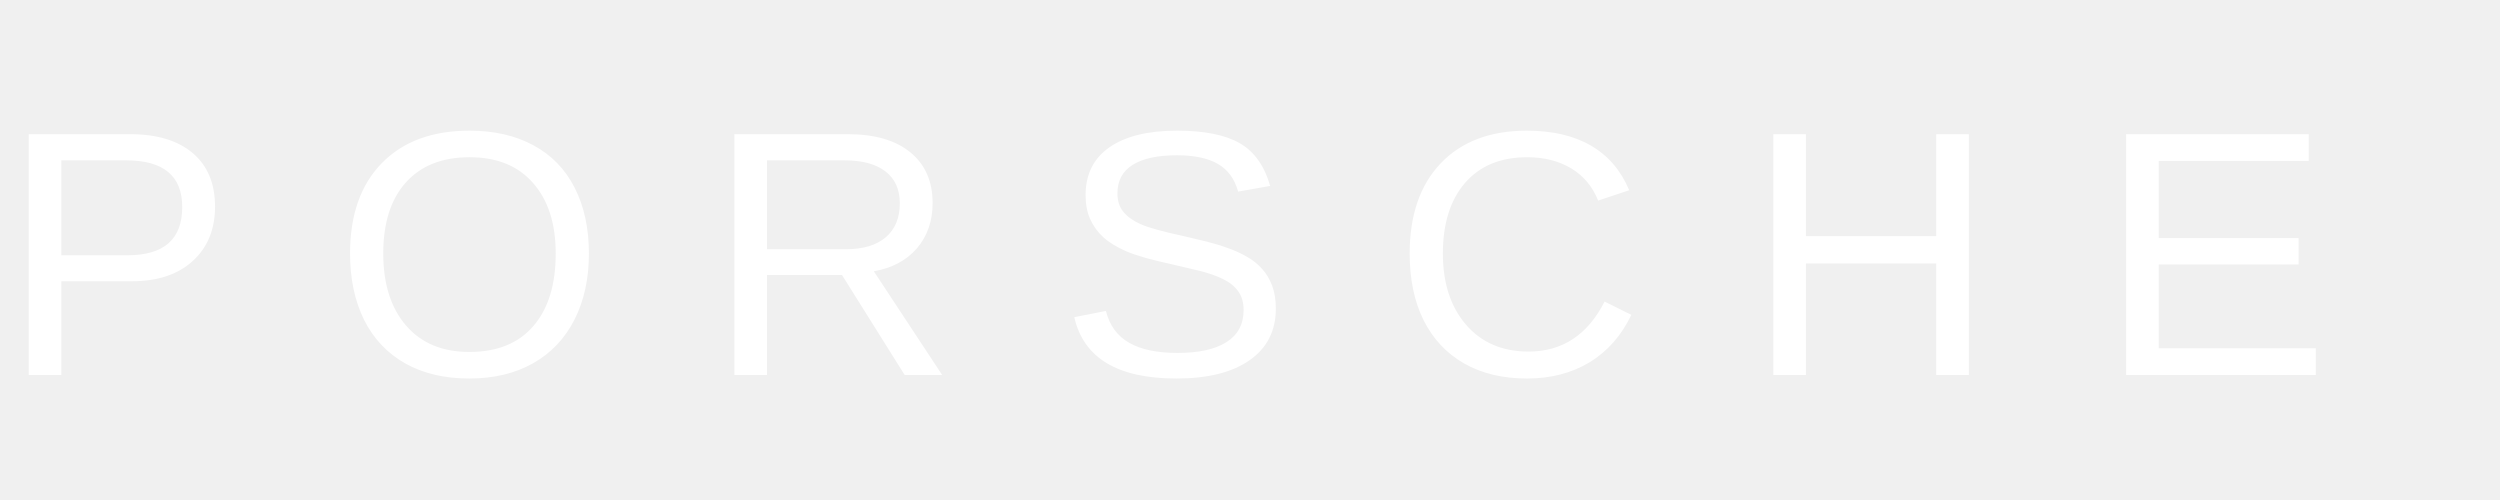
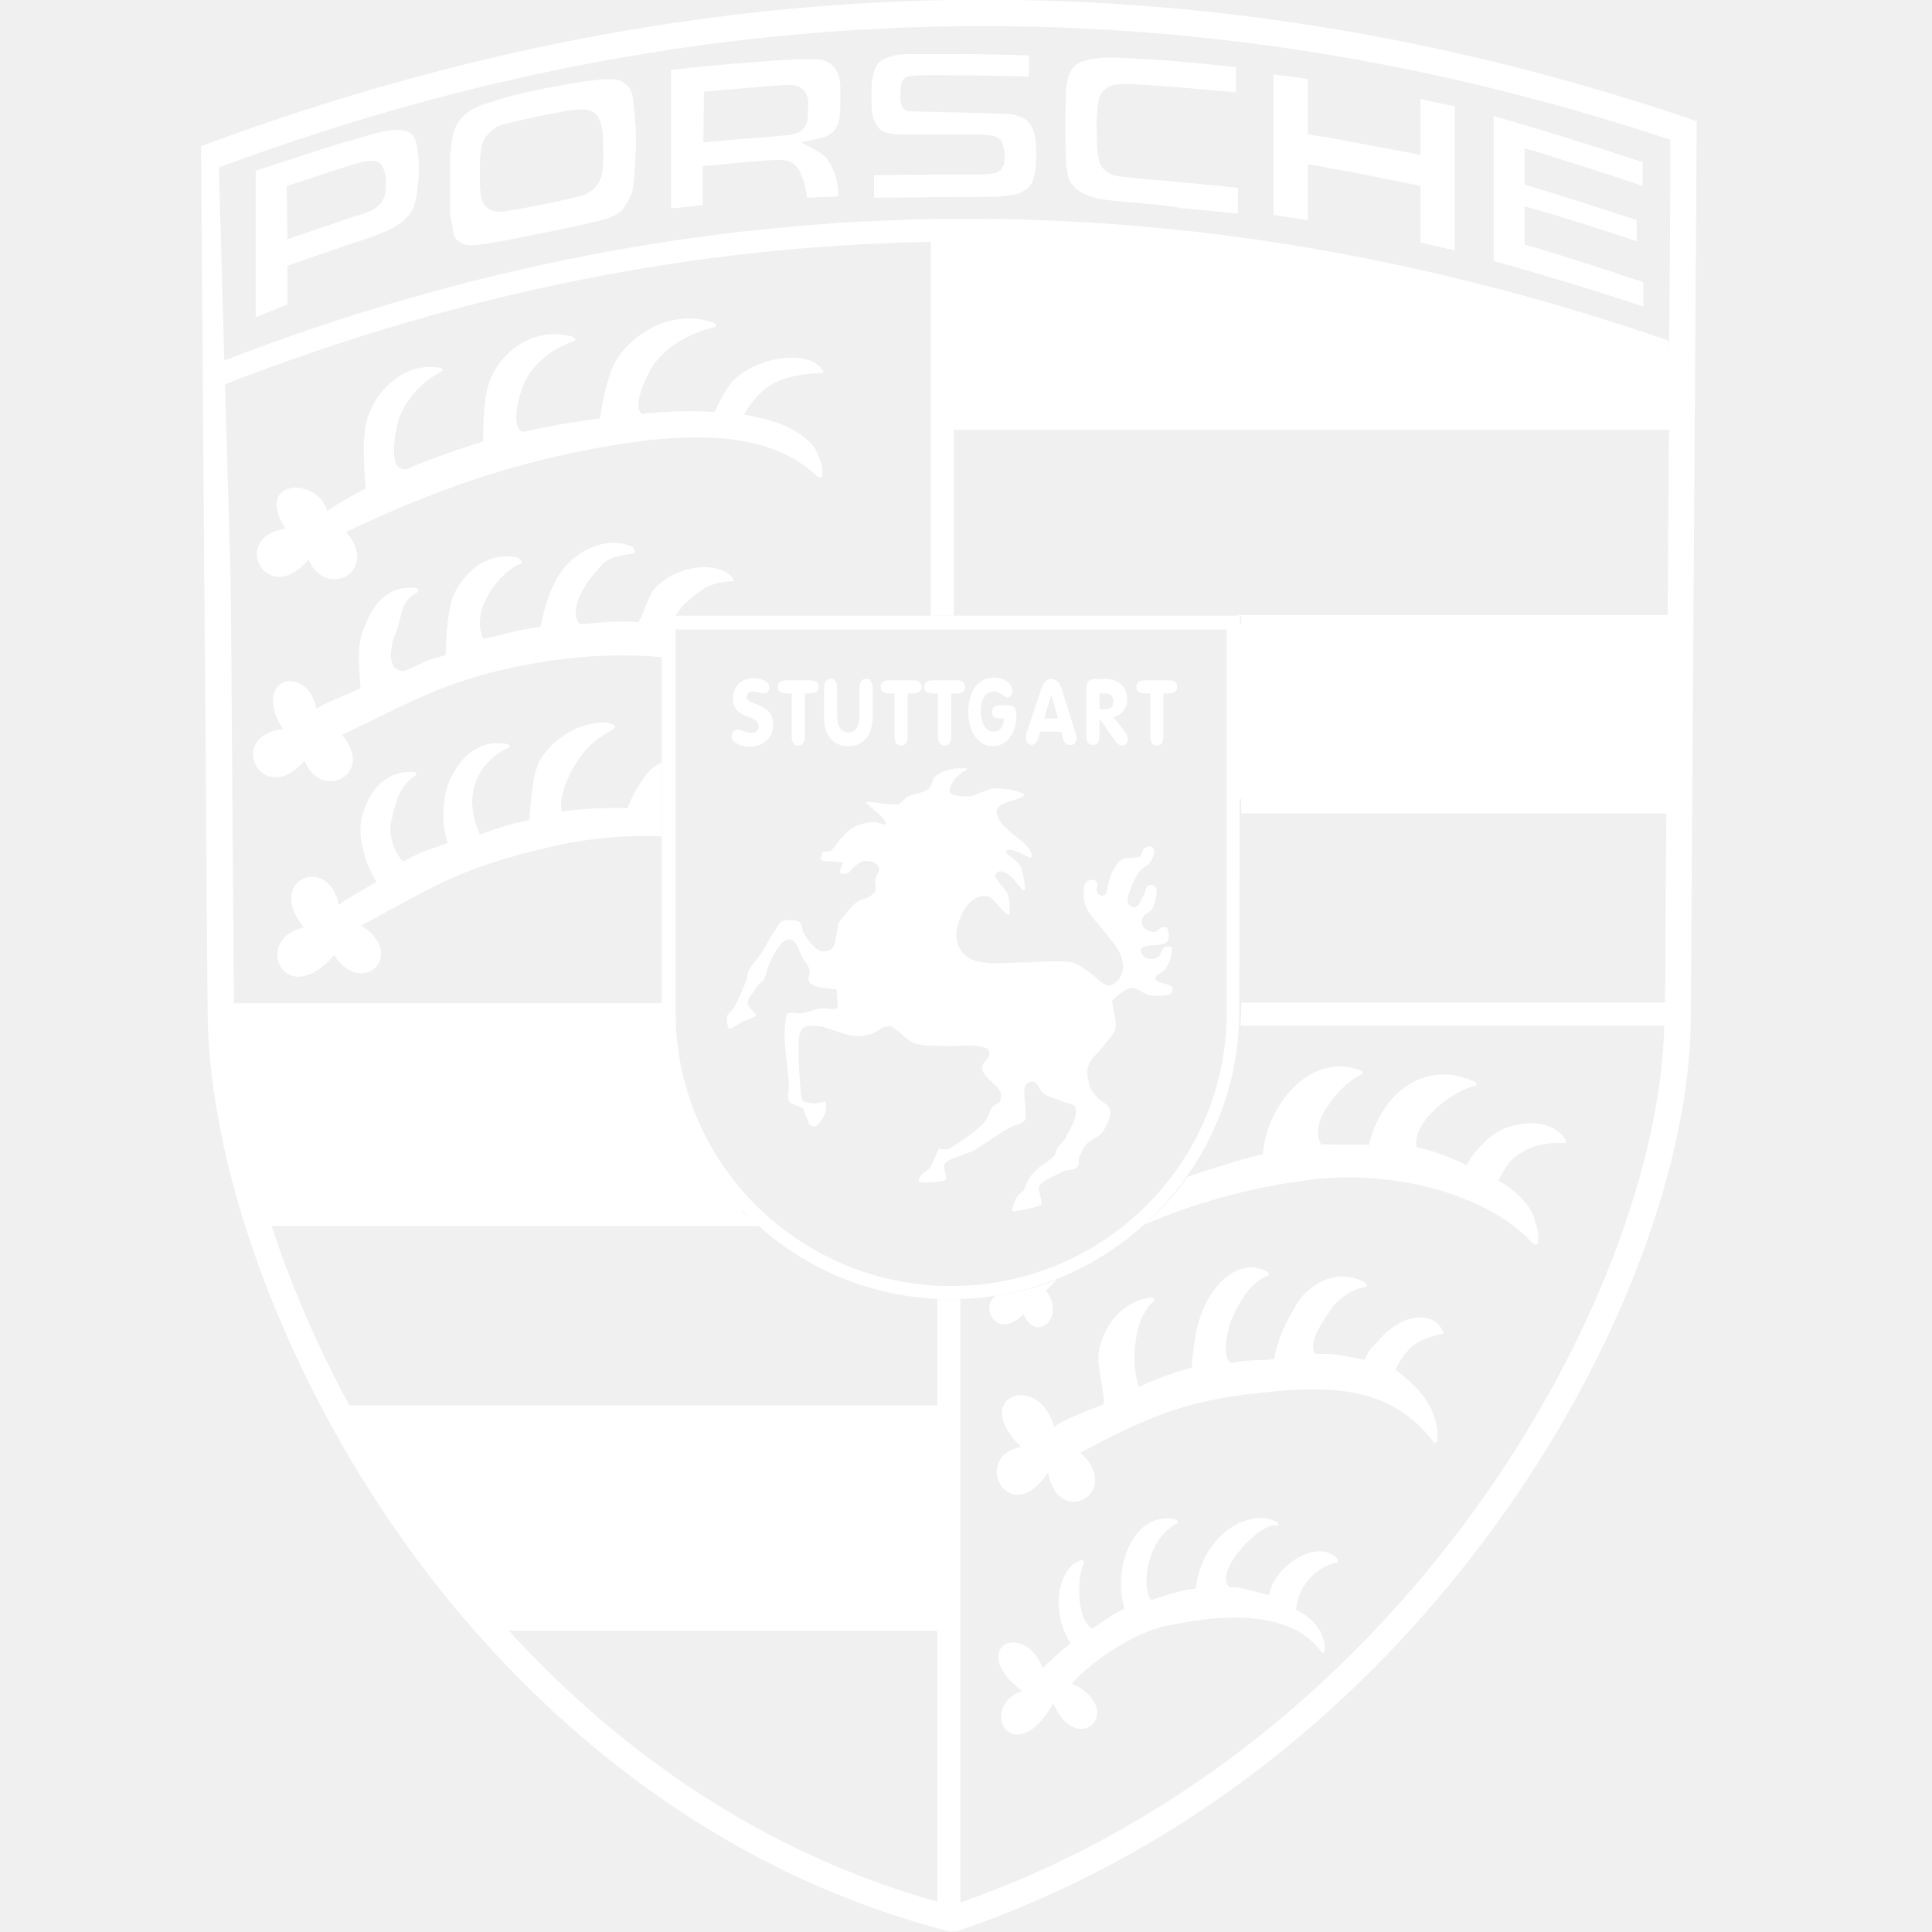
- <svg xmlns="http://www.w3.org/2000/svg" viewBox="0 0 200 40">
-   <text x="0" y="30" font-family="Arial, Helvetica, sans-serif" font-size="28" font-weight="400" letter-spacing="8" fill="#ffffff">PORSCHE</text>
+ <svg xmlns="http://www.w3.org/2000/svg" fill="#ffffff" viewBox="0 0 293.1 293.1">
+   <g>
+     <path d="M159.9,216.5c1.7-1.3,5.5-2.6,7.6-3.5c-0.1-3.2-1.4-6.2-0.6-8.9c1.4-4.8,4.7-6.9,7.9-7.3c0.2,0.1,0.4,0.5,0.2,0.6 c-1.8,1.7-2.5,4.1-2.8,6.7c-0.1,1-0.3,4.1,0.6,6.3c1.9-1,6.5-2.6,8-2.9c0.2-3.2,0.7-6.3,1.6-8.6c1.8-4.5,5.8-8.1,9.8-6 c0.2,0.1,0.4,0.5,0.2,0.6c-2.5,0.9-4.1,3.5-5.5,6.5c-0.4,0.9-1.8,5.7-0.2,6.7c0,0,0.1,0,0.1,0.1c2.9-0.6,3.4-0.3,6.5-0.6 c0.5-3.1,1.9-5.8,3.1-7.8c1.8-3.5,6.5-6.3,10.7-3.8c0.2,0.1,0.4,0.6,0.1,0.6c-2.9,0.6-4.8,2.5-5.8,4.2c-0.5,0.8-3.2,4.5-1.8,6 c0.1,0,0.3,0,0.5,0c2.5-0.1,4.3,0.4,6.9,0.9c0.8-1.9,1.5-2.1,2.3-3.1c2.9-3.5,7.8-4.7,9.5-1.4c0.2,0.2,0.2,0.6,0,0.6 c-1.5,0.2-4,1-5.2,2.5c-0.3,0.3-1.1,1.2-1.9,2.9c3.4,2.6,5.3,4.7,6.2,8.2c0.2,0.6,0.5,4.2-0.7,2.4c-5.5-6.9-12.9-8.4-24-7.3 c-11.9,1.1-17.4,2.9-29.3,9.3c6.6,5.9-3.3,11.7-4.9,3c-5.8,8.8-11.9-2.3-4.1-3.9C146.9,211.7,157.8,208.1,159.9,216.5L159.9,216.5z" />
+     <path d="M180.2,178.5c4.3-1.4,9-2.9,11.4-3.4c0.4-7,7-15.7,14.8-12.7c0.3,0.1,0.5,0.5,0.2,0.6c-2,0.6-8.4,6.7-6.2,10.6 c1.6,0.1,6,0,7.3,0.1c1.7-7.7,8.4-13.1,16-9.6c0.3,0.1,0.5,0.6,0.2,0.6c-3,0.5-9.8,5.3-9,9.4c1.4,0.1,5.2,1.4,7.6,2.7 c0.9-1.9,1.9-2.6,2.8-3.6c3.3-3.5,10.1-3.8,12.1-0.4c0.2,0.2,0.2,0.6,0,0.6c-2.9-0.1-5.5,0.3-8,2.5c-0.4,0.3-1.2,1.5-2.1,3.2 c2.4,1.3,5.1,3.8,5.6,6.2c0.4,1.2,0.6,2.2,0.4,3.4c-0.1,0.3-0.7,0-0.9-0.2c-6.3-6.9-20.2-11.2-33.7-9.5c-9,1.1-17.8,3.6-25.1,6.8 C176.1,183.6,178.3,181.2,180.2,178.5L180.2,178.5z M160.4,194.1c-0.6,0.6-1.2,1.1-1.7,1.7c3.2,4.4-1.9,7.9-3.4,3.5 c-3.8,4.1-6.8-0.7-4.3-2.7C154.2,196.1,157.4,195.3,160.4,194.1L160.4,194.1z" />
+     <path d="M158.2,253.1c0.9-1,3.1-2.9,4.2-3.8c-3.4-5.3-1.5-12.1,1.8-12.6c0.2,0.1,0.3,0.4,0.2,0.6c-0.9,1.3-1.3,8.3,1.3,9.8 c1.3-0.9,3.8-2.7,4.9-3c-1.9-6.4,1.4-15,7.8-13.6c0.2,0.1,0.3,0.5,0.2,0.6c-5.2,2.7-5.3,10.7-3.9,11.6c2.1-0.6,4.4-1.5,6.7-1.7 c1-8.5,8.5-12.3,12.3-10.1c0.2,0.1,0.3,0.6,0.2,0.6c-2.1-1.2-10,6.9-7.4,9.3c1.8-0.1,3.9,0.7,6,1.2c0.9-4.7,7.5-8.6,10.3-5.6 c0.2,0.2,0.2,0.6,0.1,0.6c-2.5,0.5-5.8,2.8-6.3,7.2c5.3,2.5,4.7,7.7,3.8,6.3c-5-6.6-15.6-5.5-23.7-3.8c-4.7,1-11.3,5.5-14.1,8.7 c8.5,4,0.8,11.5-2.8,3c-5.9,10.4-11.7,0.9-4.8-1.9C146.6,250,155.3,245.6,158.2,253.1L158.2,253.1z" />
+     <path d="M72.6,245.2c-8.4-9.7-15.5-20.2-21.2-30.8h92v30.8L72.6,245.2L72.6,245.2z" />
+     <polygon points="187.7,94.7 255.3,94.7 255.3,121.2 187.7,121.2" />
+     <polygon points="255.3,54.5 235.3,47.4 212,42.7 185.8,37 161.5,35.1 143,35.1 143,63 255.2,63" />
+     <path d="M47.1,23.2c2.7-0.9,5.4-1.7,8.2-2.5c1-0.3,2-0.6,3.1-0.8c1.1-0.2,2.2-0.3,3.3,0l0.4,0.2c0.4,0.2,0.6,0.5,0.8,0.9 c0.3,0.7,0.4,1.4,0.5,2.2c0.2,1.6,0.2,3.2,0,4.8c-0.1,1.3-0.3,2.6-0.8,3.7c-0.2,0.5-0.5,0.9-0.9,1.3c-0.3,0.3-0.6,0.6-0.9,0.8 c-0.7,0.5-1.3,0.9-2.1,1.2c-1.8,0.8-3.6,1.4-5.5,2c-3.2,1.1-6.4,2.2-9.6,3.3l0,5.9c-1.6,0.6-3.2,1.3-4.8,1.9V25.9 C41.6,25,44.3,24.1,47.1,23.2L47.1,23.2z M43.6,36.3c3.2-1.1,6.4-2.2,9.7-3.3c1-0.3,2-0.6,2.9-1l0.7-0.4l0.3-0.2l0.3-0.3l0.3-0.3 l0.2-0.3l0.3-0.6c0.1-0.4,0.2-0.7,0.2-1.1c0.1-1,0.1-1.9-0.2-2.9l-0.2-0.5L57.9,25l-0.3-0.3l-0.4-0.2l-0.4-0.1l-0.4,0l-0.4,0 c-1,0.1-1.9,0.4-2.9,0.7c-3.2,1-6.4,2.1-9.6,3.1L43.6,36.3L43.6,36.3z M84.3,13.1c2.2-0.4,4.3-0.8,6.5-1c0.7-0.1,1.4-0.1,2.1-0.1 c0.3,0,0.7,0.1,1,0.2c0.3,0.1,0.5,0.2,0.8,0.4c0.2,0.2,0.4,0.3,0.6,0.5c0.2,0.2,0.3,0.5,0.4,0.7c0.2,0.4,0.3,0.7,0.3,1.1 c0.2,1.3,0.3,2.7,0.4,4.1c0.1,1.6,0.1,3.1,0,4.6c0,0.6,0,1.3-0.1,1.9c-0.1,1.2-0.1,2.4-0.4,3.6c-0.1,0.3-0.2,0.6-0.3,0.8 c-0.2,0.4-0.4,0.8-0.7,1.2L94.3,32l-0.9,0.6c-0.4,0.2-0.7,0.3-1.1,0.5c-1.6,0.5-3.2,0.8-4.8,1.2c-3.3,0.7-6.6,1.3-9.9,2 c-1.6,0.3-3.2,0.6-4.8,0.8c-0.4,0.1-0.9,0.1-1.3,0.1l-1-0.1c-0.3-0.1-0.5-0.2-0.7-0.3l-0.5-0.4l-0.4-0.6l-0.6-3.3l0-8.9 c0.1-1,0.2-2.1,0.4-3.1l0.3-0.9c0.2-0.5,0.4-0.9,0.7-1.3l0.7-0.8l0.6-0.5c0.6-0.4,1.3-0.8,2.1-1.1l3.6-1.1 C79,14.1,81.6,13.6,84.3,13.1L84.3,13.1z M81.8,17.6l-5.2,1.2c-0.4,0.1-0.8,0.3-1.2,0.4L75,19.5l-0.4,0.3l-0.3,0.3L74,20.4 l-0.3,0.3l-0.2,0.4c-0.2,0.3-0.3,0.7-0.4,1c-0.3,1.3-0.3,2.6-0.3,3.9c0,1.4,0,2.8,0.2,4.1l0.2,0.5l0.3,0.5l0.4,0.4l0.4,0.3l0.5,0.2 l0.5,0.1l0.6,0c0.4,0,0.7,0,1-0.1c2-0.3,4-0.7,6-1.1c1.6-0.3,3.3-0.7,4.9-1.1c0.3-0.1,0.7-0.2,1-0.3l0.5-0.3l0.5-0.3l0.4-0.4 l0.4-0.4l0.3-0.5l0.2-0.5l0.2-0.5c0.3-1.5,0.2-2.9,0.2-4.4c0-0.8,0-1.6-0.1-2.3l-0.1-0.6c-0.1-0.4-0.2-0.8-0.4-1.2l-0.2-0.4 l-0.2-0.3l-0.3-0.3L90,17l-0.4-0.2l-0.4-0.1l-0.8-0.1c-0.9,0-1.7,0.1-2.5,0.2C84.5,17.1,83.1,17.4,81.8,17.6L81.8,17.6z M114.8,9.4 c2.5-0.2,5-0.4,7.5-0.4c0.5,0,1.1,0,1.6,0c0.6,0,1.1,0.1,1.6,0.4c0.2,0.1,0.4,0.2,0.5,0.3c0.4,0.3,0.7,0.6,0.9,1.1 c0.2,0.3,0.3,0.7,0.4,1c0.2,0.8,0.2,1.7,0.2,2.5c0,1.1,0,2.1-0.1,3.2c0,0.4-0.1,0.8-0.2,1.2l-0.2,0.4c-0.2,0.3-0.3,0.5-0.5,0.8 l-0.5,0.4c-0.2,0.1-0.4,0.3-0.7,0.4c-0.3,0.1-0.7,0.2-1,0.3l-2.7,0.6l2.7,1.5c0.4,0.3,0.7,0.5,1,0.8l0.3,0.4c0.4,0.6,0.7,1.2,1,1.9 c0.4,1.2,0.6,2.4,0.6,3.6c-1.6,0.1-3.2,0.1-4.8,0.2c-0.1-0.9-0.2-1.7-0.5-2.6l-0.4-1l-0.2-0.5l-0.3-0.4l-0.3-0.4l-0.4-0.3l-0.5-0.3 c-0.3-0.1-0.6-0.2-0.9-0.2c-0.6-0.1-1.3,0-1.9,0c-3.1,0.2-6.1,0.5-9.2,0.8l-1.2,0.1v5.9c-1.6,0.2-3.2,0.4-4.8,0.5V10.6 C106.2,10.1,110.5,9.7,114.8,9.4L114.8,9.4z M106.7,21.6c3.2-0.3,6.4-0.6,9.6-0.8c1.1-0.1,2.2-0.2,3.3-0.3c0.3,0,0.6-0.1,0.9-0.2 l0.4-0.1l0.4-0.2l0.3-0.2l0.3-0.3l0.2-0.3l0.2-0.3c0.1-0.3,0.2-0.5,0.2-0.8c0.1-0.9,0.1-1.8,0.1-2.7c0-0.3-0.1-0.6-0.2-1l-0.2-0.3 l-0.2-0.3l-0.3-0.3l-0.3-0.2l-0.3-0.2l-0.4-0.1c-0.3-0.1-0.6-0.1-0.9-0.1c-1.6,0-3.2,0.2-4.7,0.3c-2.8,0.2-5.5,0.5-8.3,0.7 L106.7,21.6L106.7,21.6z M140.7,26.5c1.8,0,3.6,0,5.5,0c1.2,0,2.5,0,3.8-0.1c0.3,0,0.5-0.1,0.8-0.1c0.3-0.1,0.5-0.2,0.7-0.3 l0.3-0.2l0.2-0.3l0.2-0.3l0.1-0.3l0.1-0.7l0-1l-0.2-1.1l-0.1-0.3l-0.1-0.3l-0.2-0.3l-0.3-0.2l-0.3-0.2l-0.7-0.2l-1.2-0.2l-1.5,0 l-10.1,0c-1,0-2,0-2.9-0.2c-0.3-0.1-0.5-0.1-0.7-0.2l-0.3-0.2l-0.3-0.2l-0.2-0.2l-0.2-0.3l-0.2-0.3c-0.2-0.4-0.4-0.8-0.5-1.2 c-0.2-1.1-0.2-2.3-0.2-3.4c0-1.4,0.1-2.8,0.7-4.1c0.1-0.2,0.3-0.4,0.4-0.6c0.7-0.6,1.6-0.9,2.5-1.1c0.9-0.2,1.9-0.2,2.8-0.2 c2.2,0,4.4,0,6.6,0c3.6,0,7.3,0.1,10.9,0.2v3.2c-4.8-0.1-9.6-0.2-14.4-0.2c-1.1,0-2.2,0-3.3,0.1c-0.2,0-0.5,0.1-0.7,0.1l-0.4,0.2 l-0.3,0.3l-0.2,0.4l-0.1,0.4l-0.1,0.7c0,0.6,0,1.1,0,1.7l0.1,0.4l0.1,0.4l0.3,0.4l0.5,0.3l0.5,0.1c5,0.1,10.1,0.2,15.1,0.4l0.6,0.1 c0.8,0.2,1.6,0.5,2.2,1.1c0.3,0.3,0.5,0.6,0.6,0.9c0.5,1.1,0.6,2.4,0.6,3.6c0,1.4,0,2.8-0.4,4.1c-0.1,0.2-0.1,0.4-0.2,0.6l-0.3,0.4 c-0.2,0.3-0.4,0.5-0.7,0.7c-0.5,0.3-1,0.6-1.5,0.7c-0.8,0.2-1.7,0.2-2.5,0.3c-2.5,0.1-4.9,0.1-7.4,0.1c-3.9,0-7.8,0.1-11.6,0.1 c0-1.1,0-2.3,0-3.4c2.6-0.1,5.2-0.1,7.8-0.1L140.7,26.5L140.7,26.5L140.7,26.5L140.7,26.5z M173.8,30.9c-2-0.2-4.1-0.3-6.1-0.6 c-0.9-0.1-1.8-0.3-2.6-0.6c-0.4-0.2-0.8-0.3-1.2-0.6c-0.3-0.2-0.5-0.4-0.8-0.6c-0.2-0.2-0.4-0.5-0.6-0.7c-0.2-0.3-0.3-0.6-0.4-0.9 c-0.3-1.1-0.4-2.3-0.4-3.5c-0.1-2.9-0.1-5.7,0-8.6l0-0.7c0.1-1.3,0.2-2.6,1-3.7c0.3-0.3,0.5-0.6,0.9-0.8c1-0.5,2.2-0.7,3.3-0.8 c1.2-0.1,2.3-0.1,3.5,0c2.3,0.1,4.7,0.2,7,0.4c3.4,0.3,6.7,0.6,10.1,1V14c-4.5-0.4-8.9-0.8-13.4-1.1c-1.4-0.1-2.9-0.2-4.4-0.1 l-0.7,0.1l-0.5,0.1l-0.4,0.2l-0.4,0.3l-0.4,0.4l-0.3,0.4l-0.2,0.5c-0.1,0.3-0.2,0.6-0.2,0.9c-0.2,1.4-0.3,2.9-0.2,4.4 c0,1.2,0,2.4,0.2,3.6c0.1,0.3,0.1,0.6,0.2,0.9l0.2,0.5l0.3,0.4l0.4,0.4l0.4,0.3l0.4,0.2l0.5,0.2c0.4,0.1,0.8,0.2,1.2,0.2 c1.3,0.2,2.7,0.3,4,0.4c4.5,0.4,9.1,0.8,13.6,1.3c0,1.2,0,2.3,0,3.5v0.4c-2.8-0.3-5.7-0.6-8.5-0.8 C177.6,31.2,175.7,31.1,173.8,30.9L173.8,30.9z M204.4,21.4c3.7,0.7,7.4,1.4,11.1,2.1V15c1.7,0.4,3.4,0.8,5.2,1.1V38 c-1.7-0.4-3.4-0.8-5.2-1.2v-8.6c-3-0.6-5.9-1.2-8.9-1.8c-2.7-0.5-5.5-1-8.2-1.5v8.5c-1.7-0.3-3.4-0.5-5.2-0.8V11.3 c1.7,0.2,3.5,0.4,5.2,0.7v8.4C200.4,20.7,202.4,21,204.4,21.4L204.4,21.4z M243.7,22.8c1.8,0.6,3.6,1.2,5.5,1.8v3.6 c-5.3-1.8-10.7-3.5-16.1-5.2l-1.8-0.5V28c3.9,1.2,7.9,2.4,11.8,3.7c1.7,0.6,3.5,1.1,5.2,1.7v3.2c-5-1.7-10.1-3.3-15.2-4.8l-1.8-0.5 v5.8c3.8,1.1,7.6,2.3,11.3,3.5c2.2,0.7,4.4,1.5,6.7,2.2v3.7c-7.2-2.4-14.5-4.6-21.9-6.7l-0.8-0.2V17.6 C232.3,19.2,238,21,243.7,22.8L243.7,22.8z" />
+     <path d="M38.5,183.7c-3.2-10.7-4.9-20.7-5-29.3h67c0.2,11.3,4.9,21.7,12.3,29.3H38.5L38.5,183.7z" />
+     <path d="M30.5,22.2l1.3-0.5C69.2,7.9,106.5,0.7,143.9,0c37.4-0.6,74.7,5.3,112.1,17.9l1.4,0.5l0,1.4c-0.3,44.9-0.6,89.8-0.9,134.7 c-0.1,23.2-12.3,55.8-35.3,84.3c-18.5,23-44.1,43.4-76.1,54.2l-1.1,0c-32.3-8.3-57.8-27.9-76.4-50.8c-23.8-29.5-36-64.7-36.1-88.6 v0v0v0c-0.2-21.7-0.3-43.4-0.5-65L30.5,22.2L30.5,22.2z M74.1,244h68v-27.3H54.9c-0.3-0.5-0.6-1-0.8-1.5 c4.7,8.4,10.2,16.7,16.5,24.6C71.8,241.2,72.9,242.6,74.1,244L74.1,244z M142.2,247.4h-65c16.8,18.4,38.5,33.7,65,41.1V247.4 L142.2,247.4z M77,247.2c-0.2-0.2-0.4-0.4-0.5-0.6C76.6,246.8,76.8,247,77,247.2L77,247.2z M75.8,245.9c-0.1-0.1-0.1-0.1-0.1-0.2 C75.7,245.8,75.8,245.9,75.8,245.9L75.8,245.9z M53,213.2h89.2v-16.1c0.7,0,1.4,0,2.1,0c0.5,0,0.9,0,1.4,0v91.5 c-0.1,0-0.2,0.1-0.2,0.1c30.4-10.6,54.8-30.2,72.6-52.3c22.1-27.4,33.9-58.6,34.4-81c0,0.1,0,0.1,0,0.2h-64.3 c0-0.7,0.1-1.4,0.1-2.1v-1.4h64.3c0.1-9.6,0.1-19.2,0.2-28.7h-64.5V120h64.5c0.1-7.8,0.1-15.5,0.2-23.2h-64.7v-3.4h-0.5v-0.1h65.2 c0.1-9.4,0.1-18.7,0.2-28.1H144.7v28.2h-3.5V36.7c-35.6,0.6-71.3,7.7-107.1,21.6L34,54.7c36.8-14.2,73.6-21.2,110.3-21.5 c36.4-0.3,72.7,6,108.9,18.5c0,1.2,0,2.4,0,3.6c0.1-11.4,0.2-22.8,0.2-34.1C216.9,9.1,180.4,3.4,144,4C107,4.6,70.1,11.7,33.2,25.4 L35,88.6c0.2,21.2,0.3,42.4,0.5,63.7c0,0,0,0,0-0.1h65.1v1.4c0,0.7,0,1.4,0.1,2.1H35.4c0,0,0,0,0,0c0.2,8,1.9,17.3,4.8,27.1 c0-0.1-0.1-0.2-0.1-0.3h71.4c0.6,0.7,1.2,1.4,1.9,2l2.2,1.5H41.2C44.1,194.8,48,204,53,213.2L53,213.2z M54,215.1 c0,0,0-0.1-0.1-0.1C54,215,54,215.1,54,215.1L54,215.1z M53.9,214.9c-0.1-0.1-0.1-0.2-0.2-0.3C53.8,214.7,53.8,214.8,53.9,214.9 L53.9,214.9z M53.3,213.9C53.3,213.8,53.3,213.8,53.3,213.9C53.3,213.8,53.3,213.8,53.3,213.9L53.3,213.9z M41,185.3 c-0.1-0.2-0.1-0.4-0.2-0.5C40.9,185,41,185.1,41,185.3L41,185.3z M40.6,184c-0.1-0.2-0.1-0.4-0.2-0.6 C40.5,183.6,40.6,183.8,40.6,184L40.6,184z M35.4,154.7C35.4,154.7,35.4,154.7,35.4,154.7C35.4,154.7,35.4,154.7,35.4,154.7 L35.4,154.7z M35.4,152.5C35.4,152.5,35.4,152.5,35.4,152.5C35.4,152.5,35.4,152.5,35.4,152.5L35.4,152.5z M252.4,152.9 c0,0,0,0.1,0,0.1C252.4,153,252.4,152.9,252.4,152.9L252.4,152.9z M252.4,153.4c0,0.1,0,0.1,0,0.2 C252.4,153.5,252.4,153.5,252.4,153.4L252.4,153.4z M252.4,153.6c0,0,0,0.1,0,0.1C252.4,153.7,252.4,153.7,252.4,153.6L252.4,153.6 z M252.4,154.2c0,0,0,0.1,0,0.1C252.4,154.3,252.4,154.3,252.4,154.2L252.4,154.2z M252.4,154.4c0,0,0,0.1,0,0.1 C252.4,154.5,252.4,154.4,252.4,154.4L252.4,154.4z M252.4,154.5C252.4,154.5,252.4,154.6,252.4,154.5 C252.4,154.6,252.4,154.5,252.4,154.5L252.4,154.5z M252.4,154.2C252.4,154.2,252.4,154.2,252.4,154.2 C252.4,154.2,252.4,154.2,252.4,154.2C252.4,154.2,252.4,154.2,252.4,154.2c0-0.1,0-0.1,0-0.1c0,0,0,0,0,0c0,0,0,0,0,0s0,0,0,0 c0,0,0,0,0,0c0,0,0,0,0,0c0,0,0,0,0,0V154.2L252.4,154.2z M252.4,153.9C252.4,153.9,252.4,153.9,252.4,153.9c0-0.1,0-0.1,0-0.1 c0,0,0,0,0,0c0,0,0,0,0,0V153.9L252.4,153.9z M252.4,152.4C252.4,152.4,252.4,152.4,252.4,152.4 C252.4,152.4,252.4,152.3,252.4,152.4c0-0.1,0-0.1,0-0.1s0,0,0,0c0,0,0,0,0,0V152.4L252.4,152.4z M252.9,93.8 C252.9,93.8,252.9,93.8,252.9,93.8C252.9,93.8,252.9,93.8,252.9,93.8L252.9,93.8z M144.7,61.8h108.4c0,0.6,0,1.1,0,1.7 c0-2.7,0-5.4,0-8.1c-36.1-12.6-72.2-18.9-108.4-18.7L144.7,61.8L144.7,61.8z M253.1,63.5c0,0.3,0,0.5,0,0.8 C253.1,64,253.1,63.8,253.1,63.5L253.1,63.5z M253.1,64.5C253.1,64.5,253.1,64.5,253.1,64.5C253.1,64.5,253.1,64.5,253.1,64.5 L253.1,64.5z M253.1,64.6c0,0.2,0,0.4,0,0.6C253.1,65,253.1,64.8,253.1,64.6L253.1,64.6z M145.3,288.8 C145.3,288.8,145.3,288.8,145.3,288.8C145.3,288.8,145.3,288.8,145.3,288.8L145.3,288.8z M144.5,289C144.5,289,144.5,289,144.5,289 C144.5,289,144.5,289,144.5,289L144.5,289z M144.5,289c-0.1,0-0.1,0-0.2,0.1C144.4,289.1,144.4,289.1,144.5,289L144.5,289z M143.1,288.8c-0.3-0.1-0.5-0.1-0.8-0.2C142.6,288.6,142.9,288.7,143.1,288.8L143.1,288.8z M145.3,288.7 C145.4,288.7,145.4,288.7,145.3,288.7C145.4,288.7,145.4,288.7,145.3,288.7L145.3,288.7L145.3,288.7z" />
+     <path d="M49.6,77.5c1.9-1.2,3.9-2.4,5.9-3.4c-0.3-3.1-0.6-7.9,0.2-10.5c1.5-4.8,5.9-8.7,11.1-7.8c0.3,0.1,0.5,0.4,0.3,0.5 c-2.9,1.5-5.2,3.8-6.5,7c-0.4,0.9-1.8,7.3,0.3,7.8c0.2,0.1,0.4,0.1,0.7,0.1c3.8-1.6,7.7-3,11.7-4.2c0-3.1,0.1-7.4,1.2-9.7 c2-4.5,7-7.8,12.4-6.2c0.3,0.1,0.5,0.5,0.3,0.6c-3.2,1.1-5.8,3-7.5,6c-0.5,0.9-2.6,7-0.4,7.8c0,0,0.1,0,0.1,0 c3.7-0.8,7.5-1.5,11.6-2c0.5-3.1,1.3-7.1,2.7-9.2c3-4.4,9-7.4,14.6-5.3c0.3,0.1,0.5,0.5,0.2,0.6c-3.7,0.9-6.9,2.6-9.2,5.5 c-0.6,0.8-3.7,6.4-1.9,7.7c0.2,0,0.4,0,0.6-0.1c3.2-0.3,6.9-0.4,10.4-0.2c0.9-1.9,1.8-3.6,2.8-4.7c3.5-3.6,11.2-4.9,13.5-1.8 c0.2,0.2,0.3,0.6,0,0.6c-3.3,0.1-6.7,0.6-9.2,2.9c-0.4,0.4-1.8,1.8-2.6,3.4c5.3,0.9,9.8,2.7,11.2,6.1c0.5,1.1,0.8,2.1,0.6,3.3 c0,0.3-0.7,0.1-0.9-0.2c-6.7-6.2-17.4-6.9-31.7-4.4c-14.5,2.5-26.6,6.8-39.6,13c5.2,5.9-3,10.4-5.7,4.2c-6.3,7.5-12.1-3.4-3.5-4.7 C38.4,72.6,48.3,72.3,49.6,77.5L49.6,77.5z" />
+     <path d="M51.4,137.3c1.7-1.3,3.9-2.4,5.7-3.5c-1.8-2.9-2.9-7.1-2.2-9.8c1.2-4.8,4.2-7.1,7.9-6.9c0.3,0,0.5,0.4,0.3,0.5 c-2.6,1.7-3,3.9-3.8,7.2c-0.4,1.8,0.6,4.8,1.9,5.9c3.3-1.8,3.2-1.5,6.7-2.8c-1-3.1-0.8-7.3,0.5-9.9c2-4.2,5.3-5.8,8.6-5.1 c0.3,0.1,0.5,0.4,0.2,0.5c-2.6,1.1-7.9,5.3-4.4,13.2c3.2-1.1,3.4-1.3,7.5-2.2c0.3-3.1,0.4-6.8,1.6-9c2.5-4.5,8.4-6.6,11.1-5.5 c0.3,0.1,0.5,0.5,0.2,0.6c-1.5,1-3.5,1.8-5.5,4.8c-1.1,1.6-3,5.3-2.5,7.8c2.9-0.4,6.7-0.6,10-0.5c0.7-1.9,2.1-4.2,3-5.3 c0.6-0.7,1.4-1.3,2.2-1.6v11.2c-5.5-0.3-11.6,0.3-17.4,1.7c-13.1,3.1-16.5,5.5-28.2,11.8c7,4.4,0.2,11.1-4.1,4.5 c-7.6,8.7-12.5-2.5-4.6-4.2C40.1,133.4,49.9,129.5,51.4,137.3L51.4,137.3z" />
+     <path d="M48,107.5c2-1.2,4.7-2.1,6.7-3.1c-0.2-3.1-0.6-5.9,0.3-8.5c1.6-4.7,4.1-7.1,8.1-6.7c0.3,0.1,0.5,0.4,0.3,0.6 c-2.9,1.5-2.2,3.5-3.5,6.6c-0.4,0.9-1.4,4.7,0.7,5.3c0.2,0.1,0.4,0.1,0.7,0.1c3.8-1.5,2.4-1.4,6.3-2.4c0.1-3,0.3-7.1,1.3-9.3 c2.1-4.3,6-6.4,9.6-5.5c0.3,0.1,0.9,0.8,0.6,0.9c-2.9,0.9-7.9,6.8-5.8,11.4c2.5-0.4,4.2-1.2,8.7-1.8c0.6-3.1,1.6-6.2,3.1-8.3 c3.1-4.3,7.9-5.2,10.7-3.9c0.3,0.1,0.7,0.9,0.4,1c-3.7,0.8-3.8,0.4-6.2,3.3c-1.3,1.5-3.9,5.6-2,7.5c3.2-0.2,5.4-0.6,8.9-0.3 c0.9-1.8,1.6-4.3,2.6-5.3c3.5-3.6,9.6-3.9,11.6-1.5c0.2,0.2,0.3,0.6,0,0.6c-3.3,0.1-4.5,1-7.1,3.3c-0.3,0.2-0.9,1-1.6,2h-1.9v6.2 c-5.4-0.5-11.3-0.3-16.8,0.5c-14.5,2.2-19.8,5.5-31.8,11.3c5.1,6-3.2,10.2-5.7,3.9c-6.4,7.4-12.1-3.7-3.3-4.8 C38,102.7,46.6,100.6,48,107.5L48,107.5z" />
+     <g>
+       <path d="M186.1,95.5v58.1c0,22.9-18.7,41.5-41.8,41.5c-23,0-41.8-18.6-41.8-41.5V95.5H186.1 M188.1,93.4h-87.7v60.1 c0,23.9,19.7,43.6,43.8,43.6c24.2,0,43.8-19.7,43.8-43.6L188.1,93.4L188.1,93.4z" />
+     </g>
+     <path d="M142.4,136c0.4,0.4,1.3-0.1,1.6-0.5c0.7-1.1,0.6-2.5,0.7-3.9c0.1-1.5,0.1-2.8-0.4-4.2c-0.8-2.4-1.9-4.3-4.6-4.7 c-0.3-0.1-0.9,0.5-0.7,0.7c1.8,1.9,2.5,1.8,3,4.7C142.5,130.9,142.2,135.8,142.4,136L142.4,136z M123.5,170.9 c0.4,0.1,1.3-1.1,1.6-1.8c0.3-0.6,0.2-1.8,0.2-1.9c-0.1-0.2-1.1,0.2-1.6,0.2c-0.5,0-0.9-0.1-1.6-0.2c-0.7-0.1-0.6-1.7-0.7-2.6 c-0.2-2.3-0.3-4.6-0.2-6.9c0-0.6,0.2-1.4,0.7-1.8c0.7-0.4,1.7-0.3,2.5-0.2c1.6,0.3,3.1,1.1,4.8,1.4c0.9,0.2,1.9,0.1,2.8-0.2 c0.8-0.2,1.4-0.8,2.1-1.1c0.4-0.1,0.9-0.2,1.2,0c1.3,0.7,2.2,2,3.5,2.5c1.7,0.5,3.5,0.3,5.3,0.4c1.4,0,2.8-0.2,4.2,0 c0.6,0.1,1.6,0.2,1.8,0.9c0.2,0.9-1.3,1.7-1.1,2.6c0.4,1.4,2,2.1,2.7,3.3c0.3,0.5,0.2,1.1,0,1.6c-0.2,0.4-0.9,0.5-1.2,0.9 c-0.4,0.6-0.5,1.3-0.9,1.9c-0.4,0.6-1,1.1-1.6,1.6c-1.3,1-2.6,2-4.1,2.8c-0.5,0.3-1.4-0.3-1.6,0.2c-0.4,0.9-0.8,2-1.2,2.6 c-0.4,0.6-0.9,0.7-1.2,1c-0.3,0.4-0.7,1.1-0.5,1.2c0.2,0.1,2.1,0.1,2.8,0c0.7-0.1,1.1-0.2,1.3-0.3c0.2-0.2-0.1-0.8-0.3-2 c-0.1-1.2,3.2-1.7,4.8-2.6c1.7-1.1,3.4-2.3,5.1-3.3c0.7-0.4,1.7-0.5,2.3-1.1c0.3-0.3,0.2-0.8,0.2-1.2c0-1-0.2-2-0.2-3 c0-0.5,0-1.1,0.4-1.4c0.3-0.3,0.9-0.4,1.2-0.2c0.6,0.3,0.7,1.2,1.2,1.6c0.8,0.6,1.8,0.8,2.7,1.2c0.8,0.4,2.2,0.4,2.3,1.2 c0.2,1.5-0.8,2.9-1.4,4.2c-0.3,0.7-1,1.1-1.4,1.8c-0.2,0.4-0.2,0.9-0.5,1.2c-0.8,0.8-1.9,1.3-2.7,2.1c-0.6,0.6-1.1,1.2-1.4,1.9 c-0.2,0.4-0.3,0.8-0.5,1.2c-0.3,0.4-0.8,0.5-1.1,1.1c-0.3,0.6-1,2.2-0.4,2.1c0.6-0.1,4.1-0.7,4.2-1.1c0.1-0.3-0.2-1.2-0.4-2.3 c-0.2-1.1,2.3-1.9,3.5-2.6c0.7-0.4,1.7-0.2,2.3-0.7c0.4-0.3,0.2-1,0.3-1.4c0.3-0.7,0.5-1.5,1.1-2.1c0.7-0.8,1.9-1.1,2.5-1.9 c0.6-1,1.3-2.2,1.1-3.3c-0.2-0.9-1.3-1.2-1.9-1.9c-0.5-0.5-1-1.1-1.2-1.8c-0.3-1-0.5-2-0.2-3c0.4-1.2,1.6-2,2.3-3 c0.6-0.9,1.5-1.6,1.8-2.6c0.3-1.2-0.3-2.5-0.4-3.7c0-0.2-0.2-0.5,0-0.7c0.8-0.7,1.7-1.6,2.8-1.8c1-0.1,1.8,0.9,2.8,1.1 c1,0.1,2.2,0.2,3.2-0.2c0.3-0.1,0.4-0.8,0.2-1.1c-0.7-0.6-2.2-0.4-2.5-1.2c-0.2-0.7,1.2-0.9,1.6-1.6c0.5-0.9,0.9-1.9,0.9-3 c0-0.4-0.8-0.4-1.1-0.2c-0.5,0.3-0.5,1-0.9,1.4c-0.3,0.3-0.8,0.4-1.2,0.4c-0.4,0-1-0.2-1.2-0.5c-0.3-0.3-0.5-1-0.2-1.2 c0.8-0.5,1.9-0.3,2.8-0.5c0.4-0.1,0.9-0.2,1.1-0.5c0.3-0.6,0.3-1.3,0-1.9c-0.1-0.3-0.6-0.3-0.9-0.2c-0.4,0.1-0.6,0.7-1.1,0.7 c-0.6,0-1.2-0.3-1.6-0.7c-0.3-0.4-0.4-1-0.2-1.4c0.3-0.7,1.3-0.9,1.6-1.6c0.4-0.9,0.7-2,0.5-3c-0.1-0.4-0.9-0.6-1.2-0.3 c-0.5,0.3-0.4,1-0.7,1.4c-0.4,0.6-0.6,1.5-1.2,1.8c-0.4,0.2-1.1-0.2-1.2-0.7c-0.2-0.8,0.3-1.6,0.5-2.3c0.3-0.8,0.7-1.6,1.2-2.3 c0.5-0.7,1.5-1,1.9-1.8c0.3-0.6,0.6-1.4,0.2-1.9c-0.3-0.4-1-0.1-1.4,0.2c-0.3,0.2-0.2,0.9-0.5,1.1c-0.9,0.4-2,0.1-2.8,0.5 c-0.7,0.4-1,1.1-1.4,1.8c-0.7,1.2-0.8,3.3-1.1,3.5c-0.3,0.3-1,0.2-1.2-0.2c-0.3-0.5,0.2-1.3-0.2-1.8c-0.3-0.3-1.1-0.3-1.4,0 c-0.4,0.4-0.5,1-0.5,1.6c0,0.9,0.1,1.8,0.5,2.6c0.7,1.3,1.8,2.3,2.7,3.5c0.9,1.2,2,2.3,2.5,3.7c0.3,0.9,0.4,2,0,2.8 c-0.3,0.8-1.1,1.6-1.9,1.6c-1.1-0.1-1.9-1.3-2.8-1.9c-0.9-0.6-1.8-1.4-2.8-1.6c-2.3-0.4-4.7,0-7.1,0c-2.1,0-4.3,0.3-6.4,0 c-1-0.1-2.1-0.5-2.8-1.2c-0.7-0.7-1.2-1.7-1.2-2.6c-0.1-1.3,0.4-2.5,0.9-3.7c0.4-0.8,1-1.6,1.8-2.1c0.6-0.4,1.6-0.6,2.2-0.4 c0.7,0.3,2.6,2.9,3,2.8c0.4-0.1,0.1-2.4-0.1-3.1c-0.4-1.1-1.6-1.7-1.9-2.8c-0.1-0.3,0.4-0.7,0.7-0.7c0.6,0,1.3,0.4,1.8,0.9 c0.3,0.2,1.6,2.1,1.9,2c0.3-0.1-0.2-2.7-0.5-3.5c-0.5-1.1-2.1-1.9-2.2-2.2c-0.1-0.2,0-0.4,0.3-0.5c0.6,0,1.2,0.3,1.8,0.5 c0.5,0.2,1.3,0.8,1.6,0.7c0.3-0.1,0-1-0.3-1.4c-1.1-1.3-2.6-2.1-3.7-3.3c-0.6-0.6-1.2-1.4-1.2-2.3c0-0.5,0.6-1,1.1-1.2 c0.9-0.4,2.1-0.6,2.9-1.1c0.3-0.2,0.1-0.4-0.2-0.5c-1.3-0.5-2.7-0.7-4.1-0.7c-0.8,0-1.5,0.5-2.3,0.7c-0.5,0.2-1,0.5-1.6,0.5 c-1,0-2.1,0.1-2.8-0.5c-0.4-0.4,0.1-1.2,0.4-1.8c0.3-0.5,0.8-0.8,1.2-1.2c0.3-0.3,1.2-0.6,0.9-0.7c-0.3-0.1-1.9-0.1-2.8,0.2 c-0.8,0.2-1.5,0.5-2.1,1.1c-0.5,0.5-0.4,1.6-1.1,1.9c-1.2,0.7-1.8,0.5-3.1,1.1c-0.3,0.2-1,1-1.3,1.1c-1.6,0.2-4.8-0.6-4.9-0.3 c-0.2,0.3,2.5,1.8,3,3.2c0.2,0.6-1.3-0.3-1.9-0.2c-1,0.1-2,0.3-2.8,0.7c-0.8,0.4-1.5,1.1-2.1,1.8c-0.6,0.6-0.9,1.4-1.6,1.9 c-0.3,0.2-1-0.1-1.2,0.2c-0.3,0.4-0.4,1.3,0.1,1.3l2.8,0.2c0.5,0-0.5,1.1-0.2,1.6c0.2,0.3,0.9,0.2,1.2,0c0.4-0.2,0.6-0.8,1.1-1.1 c0.5-0.3,1-0.7,1.6-0.7c0.7,0,1.6,0.3,1.9,0.9c0.3,0.6-0.4,1.3-0.5,1.9c-0.1,0.7,0.3,1.6-0.2,2.1c-1.5,1.4-2,0.2-4.2,3 c-1.8,2.2-1,1-1.6,3.9c-0.1,0.6-0.2,1.2-0.7,1.6c-0.5,0.3-1.3,0.5-1.8,0.2c-1-0.5-1.6-1.5-2.3-2.5c-0.4-0.5-0.2-1.4-0.7-1.8 c-0.7-0.4-1.7-0.4-2.5-0.2c-0.6,0.2-0.9,0.9-1.2,1.4c-0.8,1.1-1.4,2.4-2.1,3.5c-0.6,0.9-1.4,1.7-1.9,2.6c-0.3,0.5-0.1,1.1-0.4,1.6 c-0.6,1.4-1.1,2.7-1.8,4c-0.3,0.5-0.9,0.8-1.1,1.4c-0.1,0.6,0.1,1.9,0.4,1.9c0.3,0,1.3-0.7,1.9-1.1c0.7-0.3,2-0.7,2.1-0.9 c0.1-0.2-0.7-0.9-1.1-1.4c-0.7-0.9,0.8-2.2,1.4-3.2c0.2-0.4,0.7-0.5,0.9-0.9c0.4-0.8,0.5-1.8,0.9-2.6c0.5-1.1,1.1-2.2,1.9-3 c0.4-0.4,1.1-0.7,1.6-0.3c0.8,0.5,0.9,1.6,1.4,2.5c0.4,0.6,0.9,1.2,1.1,1.9c0.2,0.6-0.4,1.4,0,1.9c0.5,0.6,1.5,0.8,2.3,0.9l1.8,0.2 l0.2,2.5c0.1,0.9-1.9,0.2-2.8,0.4c-0.8,0.2-1.6,0.5-2.5,0.7c-0.8,0.2-2.3-0.5-2.5,0.4c-0.7,3.5,0.2,7,0.4,10.5 c0,0.9-0.5,2.4,0.4,2.8l1.7,0.7c0.3,0.7,0.5,1.6,0.9,2.1C122.6,170.7,123.1,170.8,123.5,170.9L123.5,170.9z" />
+     <path d="M178.6,104.2c0-0.7-0.5-1-1.4-1h-3.4c-0.9,0-1.4,0.3-1.4,1s0.5,1,1.4,1h0.7v6.3c0,1.1,0.3,1.6,1,1.6c0.7,0,1-0.5,1-1.6 v-6.3h0.7C178.2,105.2,178.6,104.9,178.6,104.2L178.6,104.2z M168.9,106.4c0,0.8-0.4,1.2-1.2,1.2h-0.9v-2.4h0.9 C168.5,105.2,168.9,105.6,168.9,106.4L168.9,106.4z M171.1,112.1c0-0.4-0.2-0.8-0.6-1.3l-1.6-2c1.3-0.3,2.1-1.3,2.1-2.7 c0-1.8-1.2-3.1-3.3-3.1h-1.5c-1.1,0-1.4,0.5-1.4,1.6v6.8c0,1.1,0.3,1.6,1,1.6c0.7,0,1-0.5,1-1.6v-2.4l2.3,3.3 c0.4,0.5,0.7,0.8,1.1,0.8C170.7,113.1,171.1,112.7,171.1,112.1L171.1,112.1z M160.5,109h-2.1l1.1-3.6L160.5,109L160.5,109z M163.3,112c0-0.2,0-0.4-0.1-0.7l-2.2-7c-0.3-0.8-0.8-1.3-1.5-1.3c-0.7,0-1.2,0.5-1.5,1.4l-2.3,6.9c-0.1,0.2-0.1,0.4-0.1,0.6 c0,0.6,0.4,1.1,0.9,1.1c0.4,0,0.8-0.3,1-1l0.3-1h3.2l0.2,0.9c0.2,0.7,0.5,1.1,1,1.1C162.9,113.1,163.3,112.7,163.3,112L163.3,112z M154.2,108.5c0-1.1-0.4-1.5-1.2-1.5h-1.3c-0.8,0-1.2,0.3-1.2,1c0,0.7,0.4,1,1.2,1h0.6c0,1.2-0.6,2-1.6,2c-1.1,0-1.9-1.2-1.9-3.1 c0-1.9,0.8-3,1.9-3c1.1,0,1.6,0.9,2.1,0.9c0.4,0,0.8-0.5,0.8-1c0-1-1.1-2-2.8-2c-2.4,0-3.9,2-3.9,5.2c0,3.1,1.5,5.2,3.7,5.2 C152.8,113.2,154.2,111.2,154.2,108.5L154.2,108.5z M146.4,104.2c0-0.7-0.5-1-1.4-1h-3.4c-0.9,0-1.4,0.3-1.4,1s0.5,1,1.4,1h0.7v6.3 c0,1.1,0.3,1.6,1,1.6c0.7,0,1-0.5,1-1.6v-6.3h0.7C145.9,105.2,146.4,104.9,146.4,104.2L146.4,104.2z M139.8,104.2 c0-0.7-0.5-1-1.4-1h-3.4c-0.9,0-1.4,0.3-1.4,1s0.5,1,1.4,1h0.7v6.3c0,1.1,0.3,1.6,1,1.6c0.7,0,1-0.5,1-1.6v-6.3h0.7 C139.3,105.2,139.8,104.9,139.8,104.2L139.8,104.2z M132.4,108.7v-4.1c0-1.1-0.3-1.6-1-1.6c-0.7,0-1,0.5-1,1.6v3.9 c0,1.7-0.6,2.6-1.7,2.6c-1.1,0-1.7-0.9-1.7-2.6v-3.9c0-1.1-0.3-1.6-1-1.6c-0.7,0-1,0.5-1,1.6v4.1c0,2.9,1.4,4.5,3.7,4.5 C130.9,113.2,132.4,111.6,132.4,108.7L132.4,108.7z M124.2,104.2c0-0.7-0.5-1-1.4-1h-3.4c-0.9,0-1.4,0.3-1.4,1s0.5,1,1.4,1h0.7v6.3 c0,1.1,0.3,1.6,1,1.6c0.7,0,1-0.5,1-1.6v-6.3h0.7C123.7,105.2,124.2,104.9,124.2,104.2L124.2,104.2z M117.3,109.9 c0-1.5-0.8-2.4-2.4-3c-1-0.4-1.6-0.5-1.6-1.2c0-0.5,0.4-0.8,1-0.8c0.5,0,1.1,0.3,1.5,0.3c0.6,0,0.9-0.4,0.9-0.9 c0-0.8-0.9-1.4-2.4-1.4c-1.9,0-3.1,1.3-3.1,3.1c0,1.5,0.8,2.2,2.4,2.8c0.9,0.3,1.5,0.6,1.5,1.4c0,0.6-0.4,1-1,1 c-0.9,0-1.6-0.5-2.1-0.5c-0.6,0-1,0.4-1,1c0,0.8,1.2,1.6,2.8,1.6C116,113.2,117.3,111.8,117.3,109.9L117.3,109.9z" />
+   </g>
</svg>
